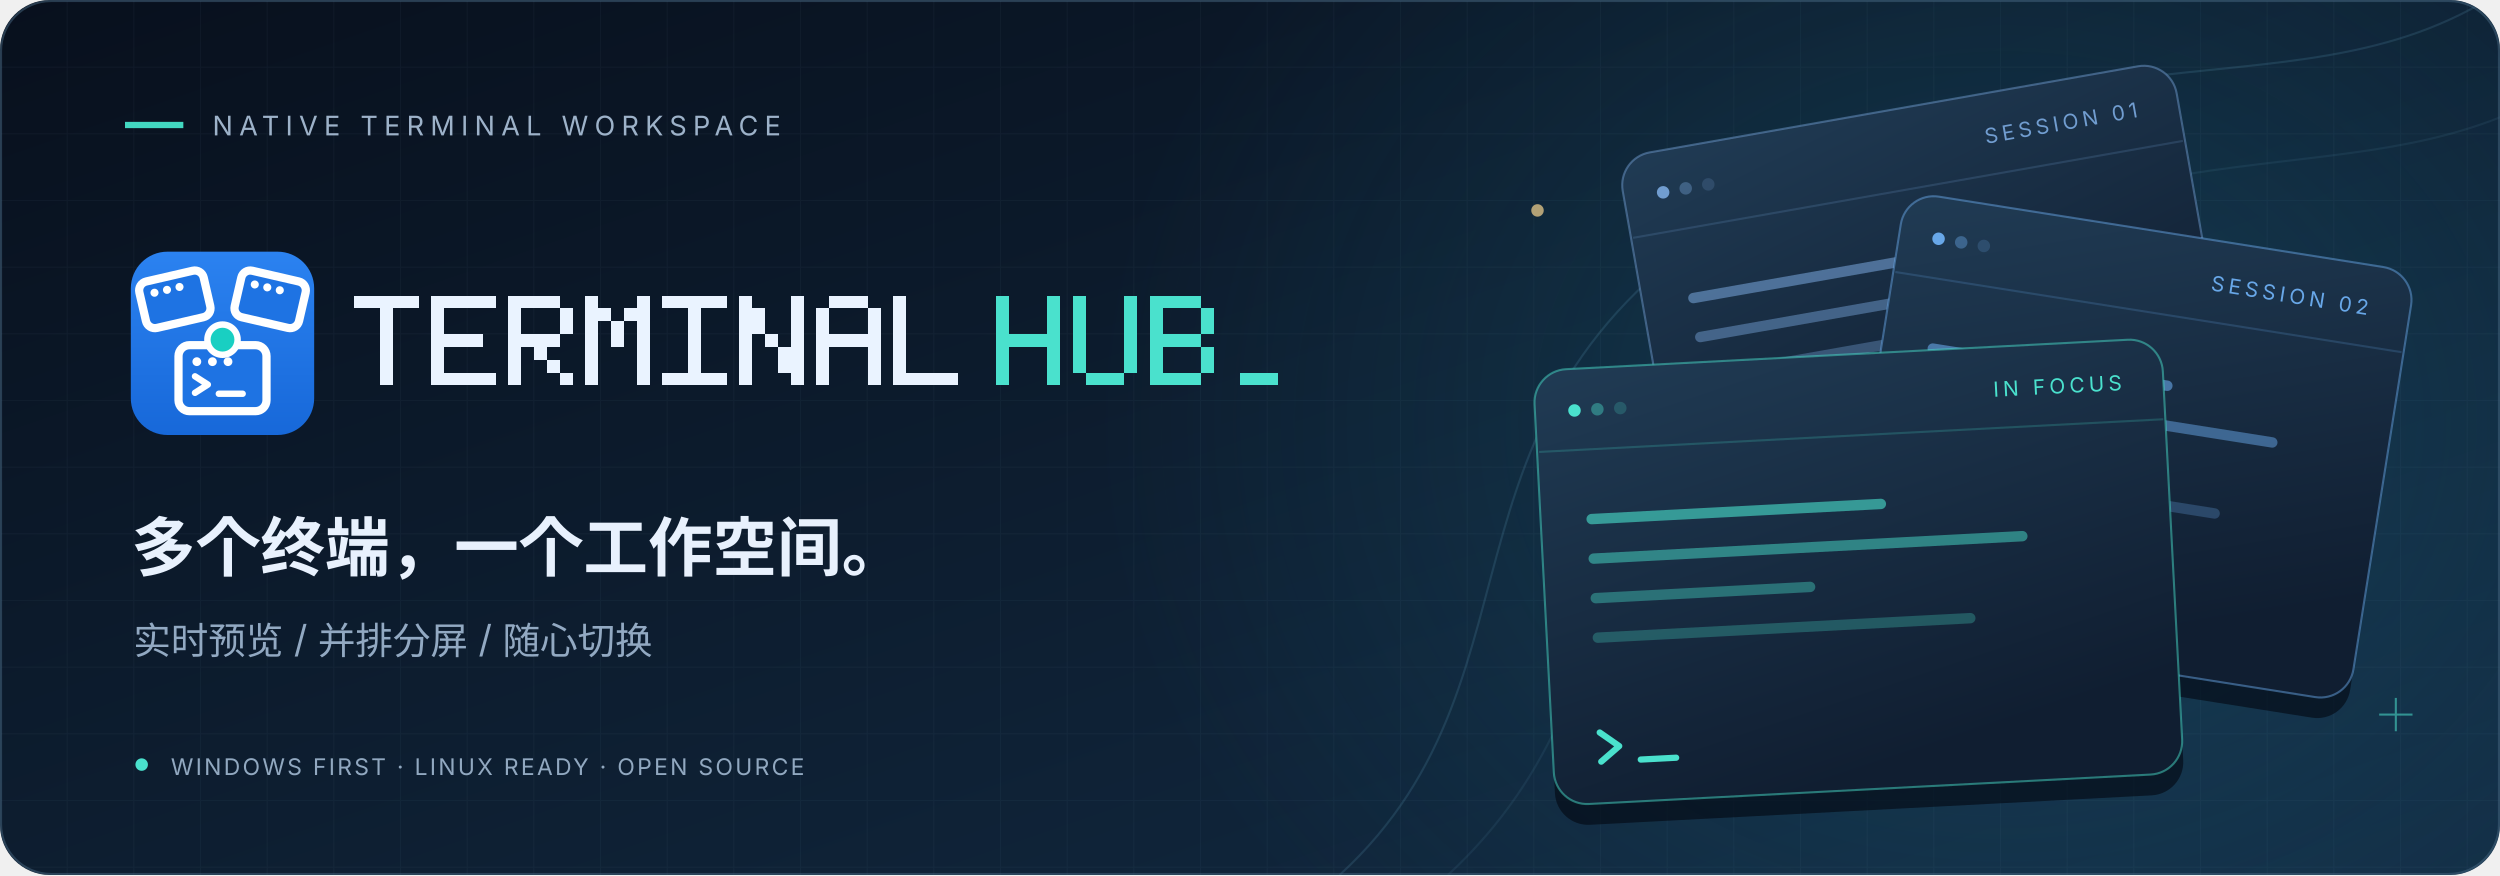
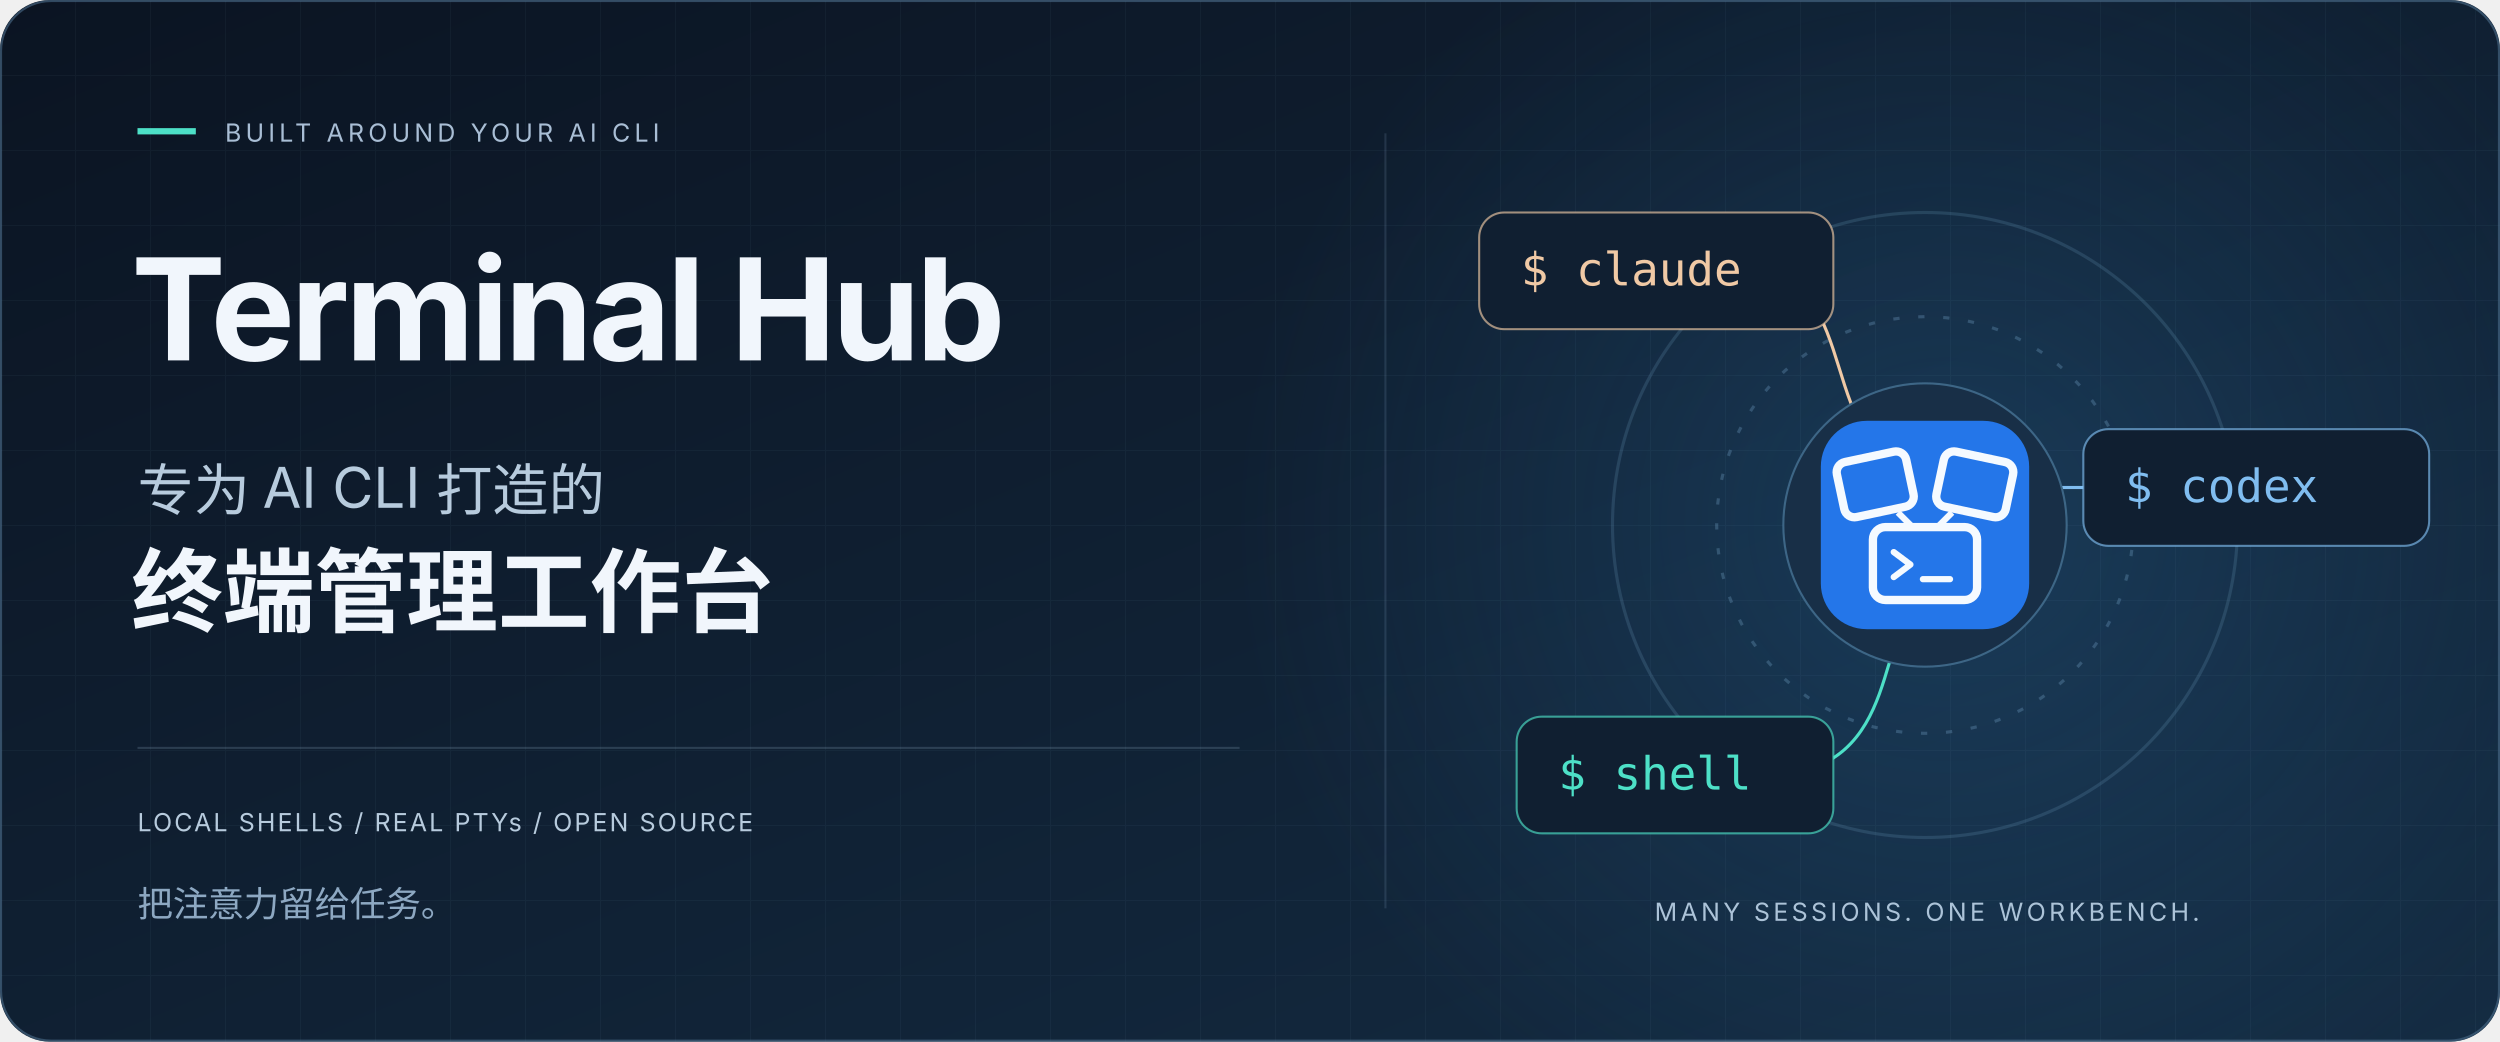
- <svg xmlns="http://www.w3.org/2000/svg" width="1200" height="420" viewBox="0 0 1200 420" role="img" aria-label="Terminal Hub — 多个终端，一个工作空间。">
+ <svg xmlns="http://www.w3.org/2000/svg" width="1200" height="500" viewBox="0 0 1200 500" role="img" aria-label="Terminal Hub — 专为 AI CLI 打造的终端管理工作台">
  <defs>
-     <linearGradient id="back" x2="1" y2="1">
-       <stop stop-color="#08101D" />
-       <stop offset="1" stop-color="#122B43" />
+     <linearGradient id="canvas" x2="1" y2="1">
+       <stop stop-color="#0B1422" />
+       <stop offset="1" stop-color="#142C43" />
    </linearGradient>
-     <linearGradient id="glass" x2=".4" y2="1">
-       <stop stop-color="#203B54" />
-       <stop offset="1" stop-color="#101E31" />
-     </linearGradient>
-     <radialGradient id="glow">
-       <stop stop-color="#298FAD" stop-opacity=".24" />
-       <stop offset="1" stop-color="#298FAD" stop-opacity="0" />
+     <radialGradient id="halo">
+       <stop stop-color="#388CCC" stop-opacity=".22" />
+       <stop offset="1" stop-color="#388CCC" stop-opacity="0" />
    </radialGradient>
-     <pattern id="grid" width="32" height="32" patternUnits="userSpaceOnUse">
-       <path d="M32 0H0V32" fill="none" stroke="#88BFDA" stroke-opacity=".045" />
+     <pattern id="grid" width="36" height="36" patternUnits="userSpaceOnUse">
+       <path d="M36 0H0V36" fill="none" stroke="#9EC8E9" stroke-opacity=".045" />
    </pattern>
    <clipPath id="frame">
-       <rect width="1200" height="420" rx="24" />
+       <rect width="1200" height="500" rx="24" />
    </clipPath>
  </defs>
  <g clip-path="url(#frame)">
-     <rect width="1200" height="420" fill="url(#back)" />
-     <rect width="1200" height="420" fill="url(#grid)" />
-     <ellipse cx="963" cy="202" rx="440" ry="370" fill="url(#glow)" />
-     <path d="M643 420C751 321 675 189 852 92S1137 73 1240-38" fill="none" stroke="#6FB4D3" stroke-opacity=".16" />
-     <path d="M695 420C802 321 740 202 910 125S1170 107 1270 10" fill="none" stroke="#6FB4D3" stroke-opacity=".09" />
-     <path d="M60 60h28" stroke="#42D8C1" stroke-width="3" />
-     <text x="102" y="65" fill="#9DB2C9" font-family="Segoe UI, Inter, Arial, Microsoft YaHei, sans-serif" font-size="13" letter-spacing="3">NATIVE TERMINAL WORKSPACE</text>
-     <g transform="translate(54 112) scale(.88)">
-       <defs>
-         <linearGradient id="tile" x1="0" y1="0" x2="0" y2="1">
-           <stop offset="0" stop-color="#2B82F0" />
-           <stop offset="1" stop-color="#1768D9" />
-         </linearGradient>
-       </defs>
-       <g transform="translate(10,10)">
-         <rect width="100" height="100" rx="20" fill="url(#tile)" />
-         <g transform="rotate(-13,24,26)">
-           <rect x="6" y="13" width="36" height="26" rx="5" fill="#1E73E3" stroke="#FFFFFF" stroke-width="4.5" />
-           <circle cx="14" cy="20" r="2.2" fill="#FFFFFF" />
-           <circle cx="21" cy="20" r="2.2" fill="#FFFFFF" />
-           <circle cx="28" cy="20" r="2.2" fill="#FFFFFF" />
-         </g>
-         <g transform="rotate(13,76,26)">
-           <rect x="58" y="13" width="36" height="26" rx="5" fill="#1E73E3" stroke="#FFFFFF" stroke-width="4.5" />
-           <circle cx="66" cy="20" r="2.2" fill="#FFFFFF" />
-           <circle cx="73" cy="20" r="2.2" fill="#FFFFFF" />
-           <circle cx="80" cy="20" r="2.2" fill="#FFFFFF" />
-         </g>
-         <rect x="26" y="51" width="48" height="36" rx="6" fill="#1E73E3" stroke="#FFFFFF" stroke-width="4.5" />
-         <circle cx="36" cy="60" r="2.4" fill="#FFFFFF" />
-         <circle cx="44.5" cy="60" r="2.4" fill="#FFFFFF" />
-         <circle cx="53" cy="60" r="2.4" fill="#FFFFFF" />
-         <path d="M35 68L42 72.5L35 77" fill="none" stroke="#FFFFFF" stroke-width="3.5" stroke-linecap="round" stroke-linejoin="round" />
-         <path d="M48 77.5H61" stroke="#FFFFFF" stroke-width="3.5" stroke-linecap="round" />
-         <circle cx="50" cy="48" r="10" fill="#FFFFFF" />
-         <circle cx="50" cy="48" r="6.5" fill="#19CFC2" />
+     <rect width="1200" height="500" fill="url(#canvas)" />
+     <rect width="1200" height="500" fill="url(#grid)" />
+     <ellipse cx="934" cy="251" rx="342" ry="330" fill="url(#halo)" />
+     <path d="M665 64V436" stroke="#92B2CE" stroke-opacity=".16" />
+     <path d="M66 63H94" stroke="#4DE0C7" stroke-width="3" />
+     <text x="108" y="68" fill="#A9BED5" font-family="Segoe UI, Inter, Arial, Microsoft YaHei, sans-serif" font-size="12" letter-spacing="2">BUILT AROUND YOUR AI CLI</text>
+     <text x="63" y="173" fill="#F1F6FC" font-family="Segoe UI, Inter, Arial, Microsoft YaHei, sans-serif" font-size="68" font-weight="700" letter-spacing="-2">Terminal Hub</text>
+     <text x="66" y="245" fill="#B7CBDD" font-family="Segoe UI, Inter, Arial, Microsoft YaHei, sans-serif" font-size="27">专为 AI CLI 打造的</text>
+     <text x="63" y="300" fill="#F1F6FC" font-family="Segoe UI, Inter, Arial, Microsoft YaHei, sans-serif" font-size="44" font-weight="600">终端管理工作台</text>
+     <path d="M66 359H595" stroke="#9EBAD2" stroke-opacity=".2" />
+     <text x="66" y="399" fill="#B7CBDD" font-family="Segoe UI, Inter, Arial, Microsoft YaHei, sans-serif" font-size="12" letter-spacing="1">LOCAL SHELLS   /   REAL PTYs   /   OPEN SOURCE</text>
+     <text x="66" y="440" fill="#8DA8C2" font-family="Segoe UI, Inter, Arial, Microsoft YaHei, sans-serif" font-size="17">把注意力留给任务。</text>
+     <g fill="none" stroke="#78A9CC" stroke-width="1.5">
+       <circle cx="924" cy="252" r="150" stroke-opacity=".19" />
+       <circle cx="924" cy="252" r="100" stroke-dasharray="3 9" stroke-opacity=".3" />
+       <path d="M840 130C896 130 870 223 924 223" stroke="#F0C9A5" />
+       <path d="M1016 234H986" stroke="#80BDF0" />
+       <path d="M848 372C917 372 898 294 924 294" stroke="#4DE0C7" />
+     </g>
+     <circle cx="924" cy="252" r="68" fill="#182F47" stroke="#3D6686" />
+     <g transform="translate(874 202) scale(1)">
+       <rect width="100" height="100" rx="22" fill="#2476E9" />
+       <g fill="#2476E9" stroke="#F5FAFF" stroke-width="4" stroke-linejoin="round">
+         <rect x="9" y="17" width="34" height="27" rx="5" transform="rotate(-12 26 30)" />
+         <rect x="57" y="17" width="34" height="27" rx="5" transform="rotate(12 74 30)" />
+         <rect x="25" y="51" width="50" height="35" rx="6" />
      </g>
-       <g color="#EAF3FF" shape-rendering="crispEdges">
-         <rect x="132" y="34" width="35" height="7" fill="currentColor" />
-         <rect x="146" y="41" width="7" height="7" fill="currentColor" />
-         <rect x="146" y="48" width="7" height="7" fill="currentColor" />
-         <rect x="146" y="55" width="7" height="7" fill="currentColor" />
-         <rect x="146" y="62" width="7" height="7" fill="currentColor" />
-         <rect x="146" y="69" width="7" height="7" fill="currentColor" />
-         <rect x="146" y="76" width="7" height="7" fill="currentColor" />
-         <rect x="174" y="34" width="35" height="7" fill="currentColor" />
-         <rect x="174" y="41" width="7" height="7" fill="currentColor" />
-         <rect x="174" y="48" width="7" height="7" fill="currentColor" />
-         <rect x="174" y="55" width="28" height="7" fill="currentColor" />
-         <rect x="174" y="62" width="7" height="7" fill="currentColor" />
-         <rect x="174" y="69" width="7" height="7" fill="currentColor" />
-         <rect x="174" y="76" width="35" height="7" fill="currentColor" />
-         <rect x="216" y="34" width="28" height="7" fill="currentColor" />
-         <rect x="216" y="41" width="7" height="7" fill="currentColor" />
-         <rect x="244" y="41" width="7" height="7" fill="currentColor" />
-         <rect x="216" y="48" width="7" height="7" fill="currentColor" />
-         <rect x="244" y="48" width="7" height="7" fill="currentColor" />
-         <rect x="216" y="55" width="28" height="7" fill="currentColor" />
-         <rect x="216" y="62" width="7" height="7" fill="currentColor" />
-         <rect x="230" y="62" width="7" height="7" fill="currentColor" />
-         <rect x="216" y="69" width="7" height="7" fill="currentColor" />
-         <rect x="237" y="69" width="7" height="7" fill="currentColor" />
-         <rect x="216" y="76" width="7" height="7" fill="currentColor" />
-         <rect x="244" y="76" width="7" height="7" fill="currentColor" />
-         <rect x="258" y="34" width="7" height="7" fill="currentColor" />
-         <rect x="286" y="34" width="7" height="7" fill="currentColor" />
-         <rect x="258" y="41" width="14" height="7" fill="currentColor" />
-         <rect x="279" y="41" width="14" height="7" fill="currentColor" />
-         <rect x="258" y="48" width="7" height="7" fill="currentColor" />
-         <rect x="272" y="48" width="7" height="7" fill="currentColor" />
-         <rect x="286" y="48" width="7" height="7" fill="currentColor" />
-         <rect x="258" y="55" width="7" height="7" fill="currentColor" />
-         <rect x="272" y="55" width="7" height="7" fill="currentColor" />
-         <rect x="286" y="55" width="7" height="7" fill="currentColor" />
-         <rect x="258" y="62" width="7" height="7" fill="currentColor" />
-         <rect x="286" y="62" width="7" height="7" fill="currentColor" />
-         <rect x="258" y="69" width="7" height="7" fill="currentColor" />
-         <rect x="286" y="69" width="7" height="7" fill="currentColor" />
-         <rect x="258" y="76" width="7" height="7" fill="currentColor" />
-         <rect x="286" y="76" width="7" height="7" fill="currentColor" />
-         <rect x="300" y="34" width="35" height="7" fill="currentColor" />
-         <rect x="314" y="41" width="7" height="7" fill="currentColor" />
-         <rect x="314" y="48" width="7" height="7" fill="currentColor" />
-         <rect x="314" y="55" width="7" height="7" fill="currentColor" />
-         <rect x="314" y="62" width="7" height="7" fill="currentColor" />
-         <rect x="314" y="69" width="7" height="7" fill="currentColor" />
-         <rect x="300" y="76" width="35" height="7" fill="currentColor" />
-         <rect x="342" y="34" width="7" height="7" fill="currentColor" />
-         <rect x="370" y="34" width="7" height="7" fill="currentColor" />
-         <rect x="342" y="41" width="14" height="7" fill="currentColor" />
-         <rect x="370" y="41" width="7" height="7" fill="currentColor" />
-         <rect x="342" y="48" width="14" height="7" fill="currentColor" />
-         <rect x="370" y="48" width="7" height="7" fill="currentColor" />
-         <rect x="342" y="55" width="7" height="7" fill="currentColor" />
-         <rect x="356" y="55" width="7" height="7" fill="currentColor" />
-         <rect x="370" y="55" width="7" height="7" fill="currentColor" />
-         <rect x="342" y="62" width="7" height="7" fill="currentColor" />
-         <rect x="363" y="62" width="14" height="7" fill="currentColor" />
-         <rect x="342" y="69" width="7" height="7" fill="currentColor" />
-         <rect x="363" y="69" width="14" height="7" fill="currentColor" />
-         <rect x="342" y="76" width="7" height="7" fill="currentColor" />
-         <rect x="370" y="76" width="7" height="7" fill="currentColor" />
-         <rect x="391" y="34" width="21" height="7" fill="currentColor" />
-         <rect x="384" y="41" width="7" height="7" fill="currentColor" />
-         <rect x="412" y="41" width="7" height="7" fill="currentColor" />
-         <rect x="384" y="48" width="7" height="7" fill="currentColor" />
-         <rect x="412" y="48" width="7" height="7" fill="currentColor" />
-         <rect x="384" y="55" width="35" height="7" fill="currentColor" />
-         <rect x="384" y="62" width="7" height="7" fill="currentColor" />
-         <rect x="412" y="62" width="7" height="7" fill="currentColor" />
-         <rect x="384" y="69" width="7" height="7" fill="currentColor" />
-         <rect x="412" y="69" width="7" height="7" fill="currentColor" />
-         <rect x="384" y="76" width="7" height="7" fill="currentColor" />
-         <rect x="412" y="76" width="7" height="7" fill="currentColor" />
-         <rect x="426" y="34" width="7" height="7" fill="currentColor" />
-         <rect x="426" y="41" width="7" height="7" fill="currentColor" />
-         <rect x="426" y="48" width="7" height="7" fill="currentColor" />
-         <rect x="426" y="55" width="7" height="7" fill="currentColor" />
-         <rect x="426" y="62" width="7" height="7" fill="currentColor" />
-         <rect x="426" y="69" width="7" height="7" fill="currentColor" />
-         <rect x="426" y="76" width="35" height="7" fill="currentColor" />
-       </g>
-       <g color="#4AE1CD" shape-rendering="crispEdges">
-         <rect x="482" y="34" width="7" height="7" fill="currentColor" />
-         <rect x="510" y="34" width="7" height="7" fill="currentColor" />
-         <rect x="482" y="41" width="7" height="7" fill="currentColor" />
-         <rect x="510" y="41" width="7" height="7" fill="currentColor" />
-         <rect x="482" y="48" width="7" height="7" fill="currentColor" />
-         <rect x="510" y="48" width="7" height="7" fill="currentColor" />
-         <rect x="482" y="55" width="35" height="7" fill="currentColor" />
-         <rect x="482" y="62" width="7" height="7" fill="currentColor" />
-         <rect x="510" y="62" width="7" height="7" fill="currentColor" />
-         <rect x="482" y="69" width="7" height="7" fill="currentColor" />
-         <rect x="510" y="69" width="7" height="7" fill="currentColor" />
-         <rect x="482" y="76" width="7" height="7" fill="currentColor" />
-         <rect x="510" y="76" width="7" height="7" fill="currentColor" />
-         <rect x="524" y="34" width="7" height="7" fill="currentColor" />
-         <rect x="552" y="34" width="7" height="7" fill="currentColor" />
-         <rect x="524" y="41" width="7" height="7" fill="currentColor" />
-         <rect x="552" y="41" width="7" height="7" fill="currentColor" />
-         <rect x="524" y="48" width="7" height="7" fill="currentColor" />
-         <rect x="552" y="48" width="7" height="7" fill="currentColor" />
-         <rect x="524" y="55" width="7" height="7" fill="currentColor" />
-         <rect x="552" y="55" width="7" height="7" fill="currentColor" />
-         <rect x="524" y="62" width="7" height="7" fill="currentColor" />
-         <rect x="552" y="62" width="7" height="7" fill="currentColor" />
-         <rect x="524" y="69" width="7" height="7" fill="currentColor" />
-         <rect x="552" y="69" width="7" height="7" fill="currentColor" />
-         <rect x="531" y="76" width="21" height="7" fill="currentColor" />
-         <rect x="566" y="34" width="28" height="7" fill="currentColor" />
-         <rect x="566" y="41" width="7" height="7" fill="currentColor" />
-         <rect x="594" y="41" width="7" height="7" fill="currentColor" />
-         <rect x="566" y="48" width="7" height="7" fill="currentColor" />
-         <rect x="594" y="48" width="7" height="7" fill="currentColor" />
-         <rect x="566" y="55" width="28" height="7" fill="currentColor" />
-         <rect x="566" y="62" width="7" height="7" fill="currentColor" />
-         <rect x="594" y="62" width="7" height="7" fill="currentColor" />
-         <rect x="566" y="69" width="7" height="7" fill="currentColor" />
-         <rect x="594" y="69" width="7" height="7" fill="currentColor" />
-         <rect x="566" y="76" width="28" height="7" fill="currentColor" />
-       </g>
-       <g color="#4AE1CD" shape-rendering="crispEdges">
-         <rect x="615" y="76" width="21" height="7" fill="currentColor" />
-       </g>
+       <path d="M35 63L43 69L35 75M49 76H62" fill="none" stroke="#F5FAFF" stroke-width="3" stroke-linecap="round" stroke-linejoin="round" />
+       <path d="M37 44L44 51M63 44L56 51" stroke="#F5FAFF" stroke-width="3" />
    </g>
-     <text x="63" y="274" fill="#E8F1FD" font-family="Segoe UI, Inter, Arial, Microsoft YaHei, sans-serif" font-size="31" font-weight="600">多个终端，一个工作空间。</text>
-     <text x="64" y="314" fill="#92A9C2" font-family="Segoe UI, Inter, Arial, Microsoft YaHei, sans-serif" font-size="18">实时预览 / 并排分屏 / 随心切换</text>
-     <circle cx="68" cy="367" r="3" fill="#4AE1CD" />
-     <text x="82" y="372" fill="#91A8C0" font-family="Segoe UI, Inter, Arial, Microsoft YaHei, sans-serif" font-size="11" letter-spacing="1.1">WINDOWS FIRST   ·   LINUX READY   ·   OPEN SOURCE</text>
-     <g transform="translate(791 51) rotate(-10 135.0 97.5)">
-       <rect x="0" y="10" width="270" height="195" rx="16" fill="#030914" opacity=".65" />
-       <rect width="270" height="195" rx="16" fill="url(#glass)" stroke="#719DD0" stroke-opacity=".48" />
-       <path d="M1 39H269" stroke="#719DD0" stroke-opacity=".2" />
-       <circle cx="19" cy="20" r="3" fill="#719DD0" />
-       <circle cx="30" cy="20" r="3" fill="#719DD0" opacity=".4" />
-       <circle cx="41" cy="20" r="3" fill="#719DD0" opacity=".2" />
-       <text x="250" y="24" fill="#719DD0" font-family="Segoe UI, Inter, Arial, Microsoft YaHei, sans-serif" font-size="10" text-anchor="end" letter-spacing="2">SESSION 01</text>
-       <rect x="22" y="70" width="129" height="5" rx="2.5" fill="#719DD0" opacity="0.6" />
-       <rect x="22" y="89" width="189" height="5" rx="2.5" fill="#719DD0" opacity="0.49" />
-       <rect x="22" y="108" width="97" height="5" rx="2.5" fill="#719DD0" opacity="0.38" />
-       <rect x="22" y="127" width="164" height="5" rx="2.5" fill="#719DD0" opacity="0.27" />
-       <path d="M23 161l9 7-9 7m19 0h17" fill="none" stroke="#719DD0" stroke-width="3" stroke-linecap="round" stroke-linejoin="round" />
-     </g>
-     <g transform="translate(897 110) rotate(9 124.0 104.5)">
-       <rect x="0" y="10" width="248" height="209" rx="16" fill="#030914" opacity=".65" />
-       <rect width="248" height="209" rx="16" fill="url(#glass)" stroke="#68A7E8" stroke-opacity=".48" />
-       <path d="M1 39H247" stroke="#68A7E8" stroke-opacity=".2" />
-       <circle cx="19" cy="20" r="3" fill="#68A7E8" />
-       <circle cx="30" cy="20" r="3" fill="#68A7E8" opacity=".4" />
-       <circle cx="41" cy="20" r="3" fill="#68A7E8" opacity=".2" />
-       <text x="228" y="24" fill="#68A7E8" font-family="Segoe UI, Inter, Arial, Microsoft YaHei, sans-serif" font-size="10" text-anchor="end" letter-spacing="2">SESSION 02</text>
-       <rect x="22" y="70" width="119" height="5" rx="2.5" fill="#68A7E8" opacity="0.6" />
-       <rect x="22" y="89" width="173" height="5" rx="2.5" fill="#68A7E8" opacity="0.49" />
-       <rect x="22" y="108" width="89" height="5" rx="2.5" fill="#68A7E8" opacity="0.38" />
-       <rect x="22" y="127" width="151" height="5" rx="2.5" fill="#68A7E8" opacity="0.27" />
-       <path d="M23 175l9 7-9 7m19 0h17" fill="none" stroke="#68A7E8" stroke-width="3" stroke-linecap="round" stroke-linejoin="round" />
-     </g>
-     <g transform="translate(741 170) rotate(-3 151.0 104.5)">
-       <rect x="0" y="10" width="302" height="209" rx="16" fill="#030914" opacity=".65" />
-       <rect width="302" height="209" rx="16" fill="url(#glass)" stroke="#4AE1CD" stroke-opacity=".48" />
-       <path d="M1 39H301" stroke="#4AE1CD" stroke-opacity=".2" />
-       <circle cx="19" cy="20" r="3" fill="#4AE1CD" />
-       <circle cx="30" cy="20" r="3" fill="#4AE1CD" opacity=".4" />
-       <circle cx="41" cy="20" r="3" fill="#4AE1CD" opacity=".2" />
-       <text x="282" y="24" fill="#4AE1CD" font-family="Segoe UI, Inter, Arial, Microsoft YaHei, sans-serif" font-size="10" text-anchor="end" letter-spacing="2">IN FOCUS</text>
-       <rect x="22" y="70" width="144" height="5" rx="2.5" fill="#4AE1CD" opacity="0.6" />
-       <rect x="22" y="89" width="211" height="5" rx="2.5" fill="#4AE1CD" opacity="0.49" />
-       <rect x="22" y="108" width="108" height="5" rx="2.5" fill="#4AE1CD" opacity="0.38" />
-       <rect x="22" y="127" width="184" height="5" rx="2.5" fill="#4AE1CD" opacity="0.27" />
-       <path d="M23 175l9 7-9 7m19 0h17" fill="none" stroke="#4AE1CD" stroke-width="3" stroke-linecap="round" stroke-linejoin="round" />
-     </g>
-     <path d="M1142 343h16m-8-8v16" stroke="#4AE1CD" opacity=".55" />
-     <circle cx="738" cy="101" r="3" fill="#E8C989" opacity=".75" />
+     <rect x="710" y="102" width="170" height="56" rx="12" fill="#101F31" stroke="#F0C9A5" stroke-opacity=".65" />
+     <text x="730" y="137" fill="#F0C9A5" font-family="Cascadia Mono, Consolas, DejaVu Sans Mono, monospace" font-size="22">$ claude</text>
+     <rect x="1000" y="206" width="166" height="56" rx="12" fill="#101F31" stroke="#80BDF0" stroke-opacity=".65" />
+     <text x="1020" y="241" fill="#80BDF0" font-family="Cascadia Mono, Consolas, DejaVu Sans Mono, monospace" font-size="22">$ codex</text>
+     <rect x="728" y="344" width="152" height="56" rx="12" fill="#101F31" stroke="#4DE0C7" stroke-opacity=".65" />
+     <text x="748" y="379" fill="#4DE0C7" font-family="Cascadia Mono, Consolas, DejaVu Sans Mono, monospace" font-size="22">$ shell</text>
+     <text x="925" y="442" fill="#ACC3D8" font-family="Segoe UI, Inter, Arial, Microsoft YaHei, sans-serif" font-size="12" text-anchor="middle" letter-spacing="1.6">MANY SESSIONS. ONE WORKBENCH.</text>
  </g>
-   <rect x=".5" y=".5" width="1199" height="419" rx="24" fill="none" stroke="#476780" stroke-opacity=".5" />
+   <rect x=".5" y=".5" width="1199" height="499" rx="24" fill="none" stroke="#4C6D8B" stroke-opacity=".6" />
</svg>
